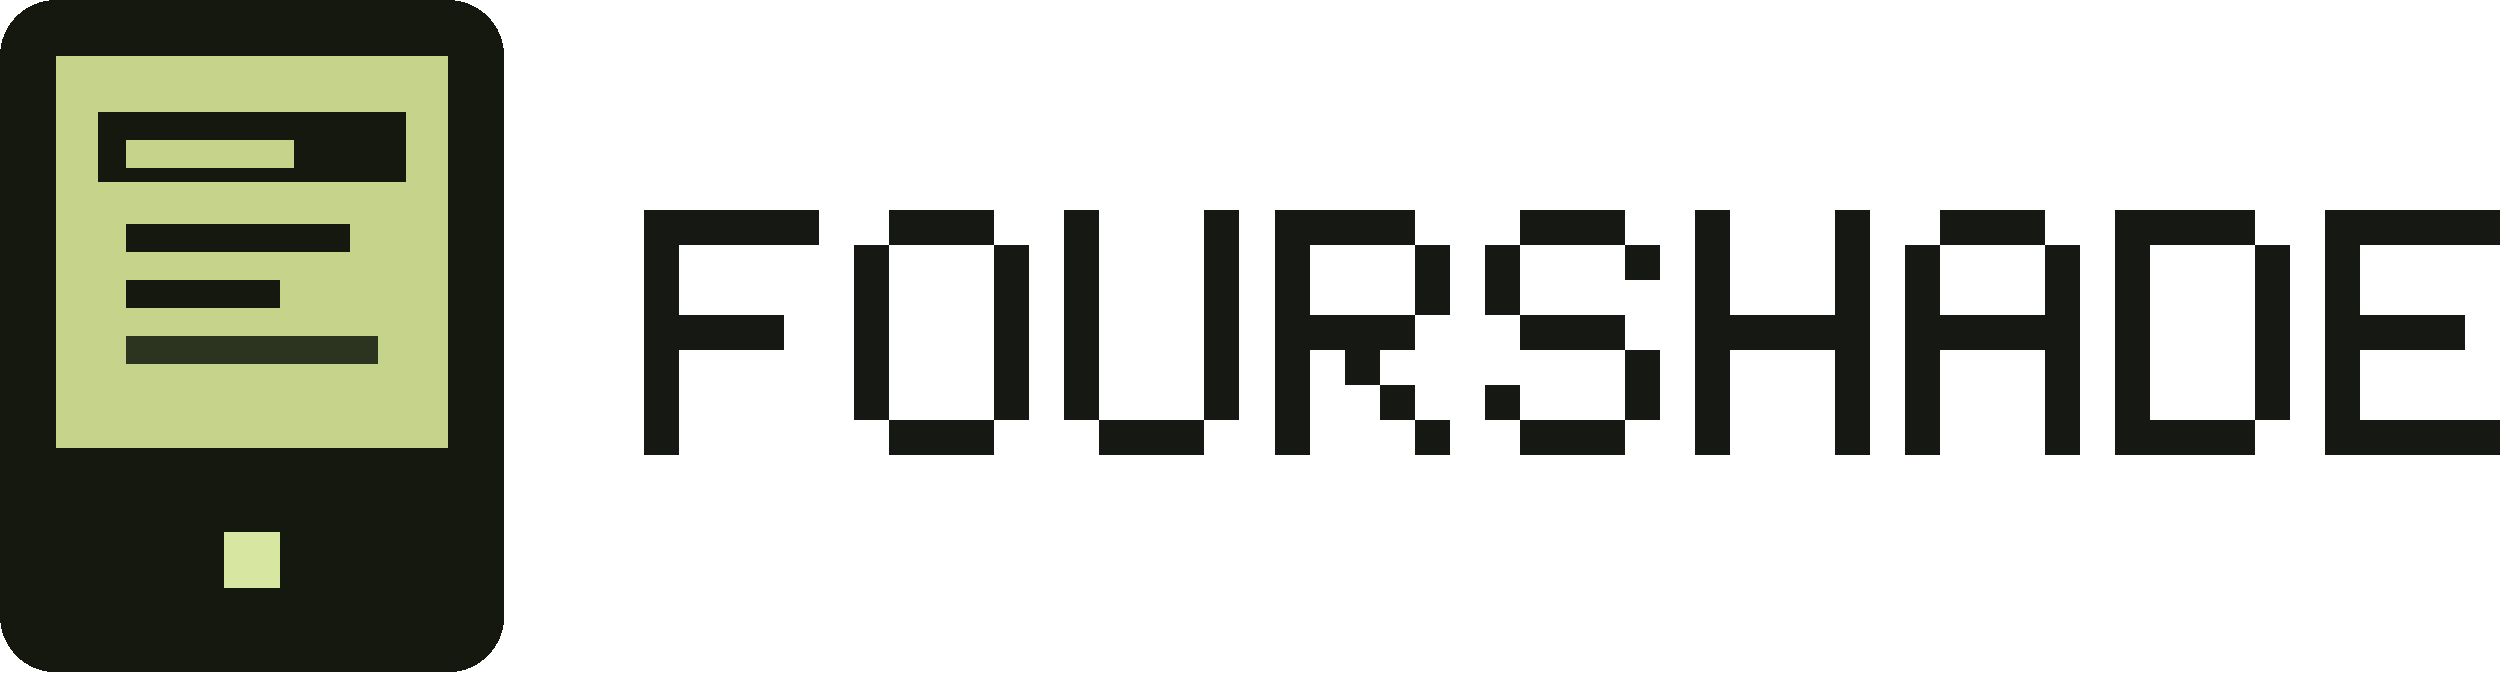
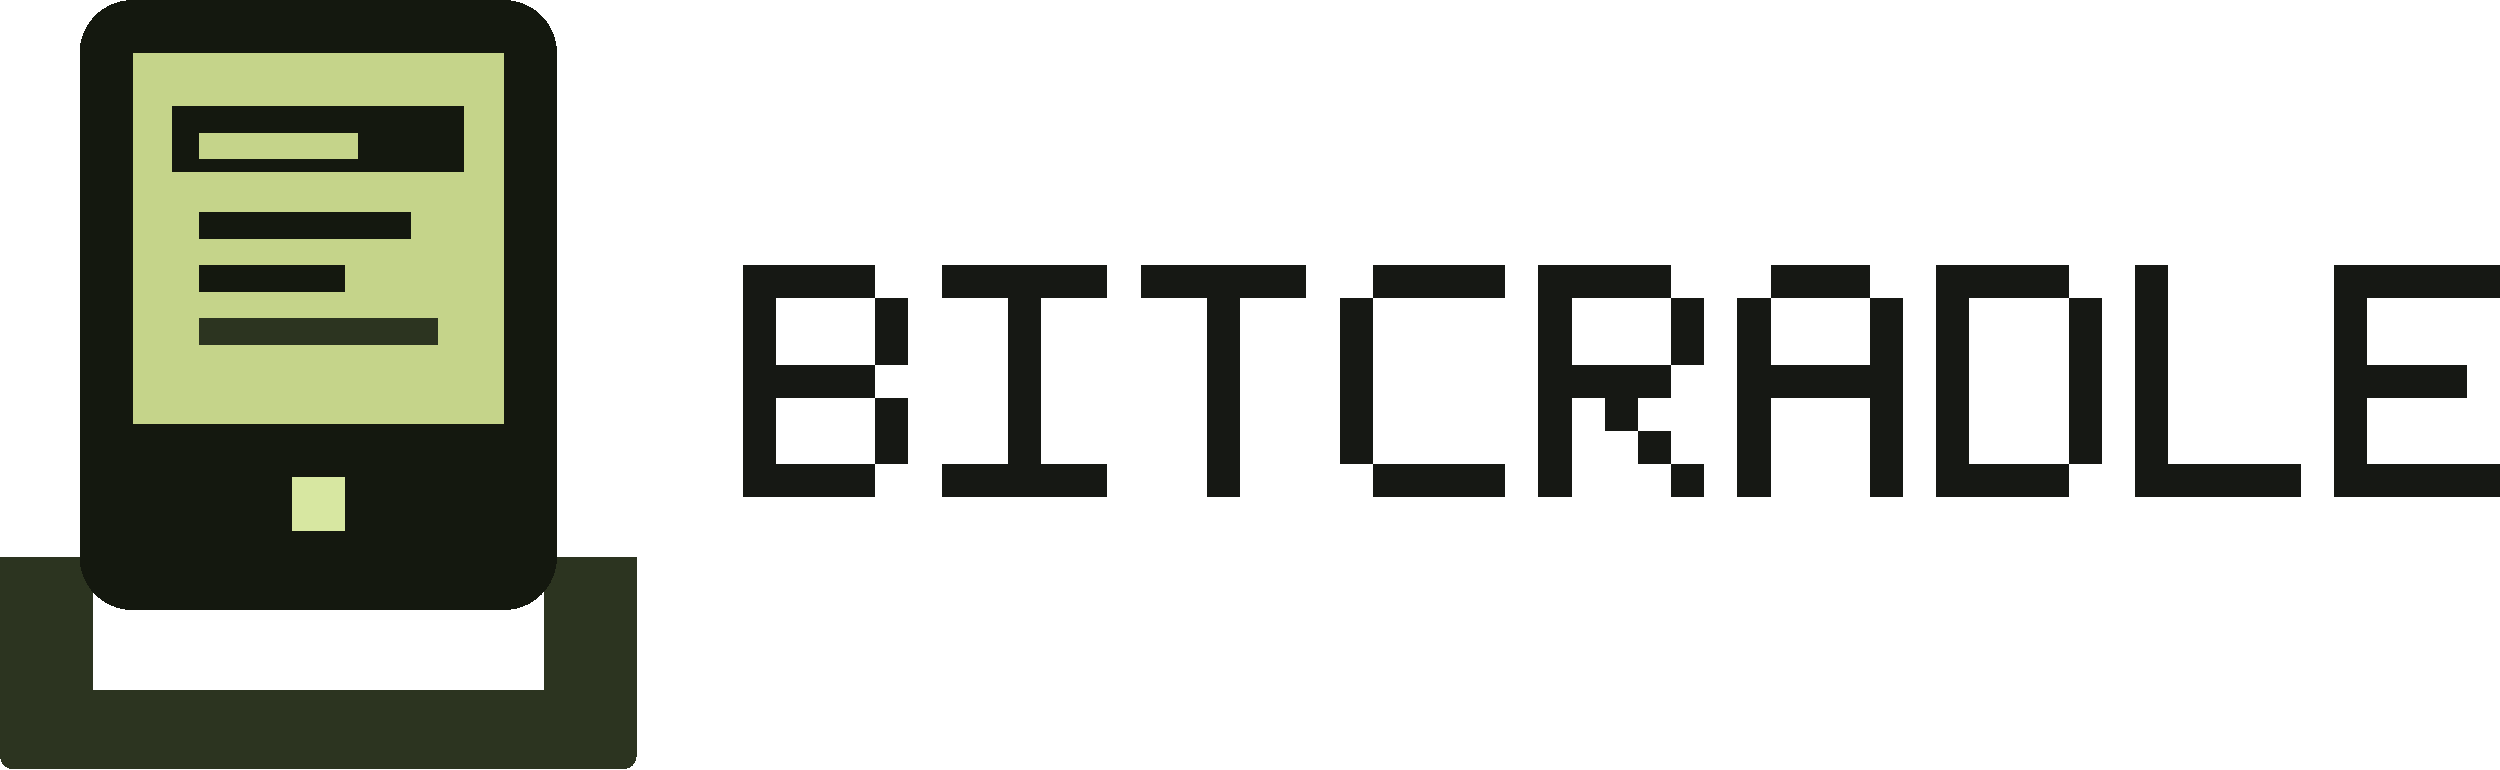
- <svg xmlns="http://www.w3.org/2000/svg" width="357" height="96" viewBox="0 0 357 96" role="img">
+ <svg xmlns="http://www.w3.org/2000/svg" width="377" height="116" viewBox="0 0 377 116" role="img">
  <g shape-rendering="crispEdges">
-     <rect x="0" y="0" width="72" height="96" rx="8" fill="#14180F" />
-     <rect x="8" y="8" width="56" height="56" fill="#C5D48A" />
-     <rect x="14" y="16" width="44" height="10" fill="#14180F" />
-     <rect x="18" y="20" width="24" height="4" fill="#C5D48A" />
-     <rect x="18" y="32" width="32" height="4" fill="#14180F" />
-     <rect x="18" y="40" width="22" height="4" fill="#14180F" />
-     <rect x="18" y="48" width="36" height="4" fill="#2C3420" />
-     <rect x="32" y="76" width="8" height="8" fill="#D7E7A1" />
-     <rect x="92" y="30" width="25" height="5" fill="#161814" />
-     <rect x="92" y="35" width="5" height="5" fill="#161814" />
-     <rect x="92" y="40" width="5" height="5" fill="#161814" />
-     <rect x="92" y="45" width="20" height="5" fill="#161814" />
-     <rect x="92" y="50" width="5" height="5" fill="#161814" />
-     <rect x="92" y="55" width="5" height="5" fill="#161814" />
-     <rect x="92" y="60" width="5" height="5" fill="#161814" />
-     <rect x="127" y="30" width="15" height="5" fill="#161814" />
-     <rect x="122" y="35" width="5" height="5" fill="#161814" />
-     <rect x="142" y="35" width="5" height="5" fill="#161814" />
-     <rect x="122" y="40" width="5" height="5" fill="#161814" />
-     <rect x="142" y="40" width="5" height="5" fill="#161814" />
-     <rect x="122" y="45" width="5" height="5" fill="#161814" />
-     <rect x="142" y="45" width="5" height="5" fill="#161814" />
-     <rect x="122" y="50" width="5" height="5" fill="#161814" />
-     <rect x="142" y="50" width="5" height="5" fill="#161814" />
-     <rect x="122" y="55" width="5" height="5" fill="#161814" />
-     <rect x="142" y="55" width="5" height="5" fill="#161814" />
-     <rect x="127" y="60" width="15" height="5" fill="#161814" />
-     <rect x="152" y="30" width="5" height="5" fill="#161814" />
-     <rect x="172" y="30" width="5" height="5" fill="#161814" />
-     <rect x="152" y="35" width="5" height="5" fill="#161814" />
-     <rect x="172" y="35" width="5" height="5" fill="#161814" />
-     <rect x="152" y="40" width="5" height="5" fill="#161814" />
-     <rect x="172" y="40" width="5" height="5" fill="#161814" />
+     <rect x="0" y="84" width="14" height="24" fill="#2C3420" />
+     <rect x="82" y="84" width="14" height="24" fill="#2C3420" />
+     <rect x="0" y="104" width="96" height="12" rx="2" fill="#2C3420" />
+     <rect x="12" y="0" width="72" height="92" rx="8" fill="#14180F" />
+     <rect x="20" y="8" width="56" height="56" fill="#C5D48A" />
+     <rect x="26" y="16" width="44" height="10" fill="#14180F" />
+     <rect x="30" y="20" width="24" height="4" fill="#C5D48A" />
+     <rect x="30" y="32" width="32" height="4" fill="#14180F" />
+     <rect x="30" y="40" width="22" height="4" fill="#14180F" />
+     <rect x="30" y="48" width="36" height="4" fill="#2C3420" />
+     <rect x="44" y="72" width="8" height="8" fill="#D7E7A1" />
+     <rect x="112" y="40" width="20" height="5" fill="#161814" />
+     <rect x="112" y="45" width="5" height="5" fill="#161814" />
+     <rect x="132" y="45" width="5" height="5" fill="#161814" />
+     <rect x="112" y="50" width="5" height="5" fill="#161814" />
+     <rect x="132" y="50" width="5" height="5" fill="#161814" />
+     <rect x="112" y="55" width="20" height="5" fill="#161814" />
+     <rect x="112" y="60" width="5" height="5" fill="#161814" />
+     <rect x="132" y="60" width="5" height="5" fill="#161814" />
+     <rect x="112" y="65" width="5" height="5" fill="#161814" />
+     <rect x="132" y="65" width="5" height="5" fill="#161814" />
+     <rect x="112" y="70" width="20" height="5" fill="#161814" />
+     <rect x="142" y="40" width="25" height="5" fill="#161814" />
    <rect x="152" y="45" width="5" height="5" fill="#161814" />
-     <rect x="172" y="45" width="5" height="5" fill="#161814" />
    <rect x="152" y="50" width="5" height="5" fill="#161814" />
-     <rect x="172" y="50" width="5" height="5" fill="#161814" />
    <rect x="152" y="55" width="5" height="5" fill="#161814" />
-     <rect x="172" y="55" width="5" height="5" fill="#161814" />
-     <rect x="157" y="60" width="15" height="5" fill="#161814" />
-     <rect x="182" y="30" width="20" height="5" fill="#161814" />
-     <rect x="182" y="35" width="5" height="5" fill="#161814" />
-     <rect x="202" y="35" width="5" height="5" fill="#161814" />
-     <rect x="182" y="40" width="5" height="5" fill="#161814" />
-     <rect x="202" y="40" width="5" height="5" fill="#161814" />
-     <rect x="182" y="45" width="20" height="5" fill="#161814" />
+     <rect x="152" y="60" width="5" height="5" fill="#161814" />
+     <rect x="152" y="65" width="5" height="5" fill="#161814" />
+     <rect x="142" y="70" width="25" height="5" fill="#161814" />
+     <rect x="172" y="40" width="25" height="5" fill="#161814" />
+     <rect x="182" y="45" width="5" height="5" fill="#161814" />
    <rect x="182" y="50" width="5" height="5" fill="#161814" />
-     <rect x="192" y="50" width="5" height="5" fill="#161814" />
    <rect x="182" y="55" width="5" height="5" fill="#161814" />
-     <rect x="197" y="55" width="5" height="5" fill="#161814" />
    <rect x="182" y="60" width="5" height="5" fill="#161814" />
+     <rect x="182" y="65" width="5" height="5" fill="#161814" />
+     <rect x="182" y="70" width="5" height="5" fill="#161814" />
+     <rect x="207" y="40" width="20" height="5" fill="#161814" />
+     <rect x="202" y="45" width="5" height="5" fill="#161814" />
+     <rect x="202" y="50" width="5" height="5" fill="#161814" />
+     <rect x="202" y="55" width="5" height="5" fill="#161814" />
    <rect x="202" y="60" width="5" height="5" fill="#161814" />
-     <rect x="217" y="30" width="15" height="5" fill="#161814" />
-     <rect x="212" y="35" width="5" height="5" fill="#161814" />
-     <rect x="232" y="35" width="5" height="5" fill="#161814" />
-     <rect x="212" y="40" width="5" height="5" fill="#161814" />
-     <rect x="217" y="45" width="15" height="5" fill="#161814" />
+     <rect x="202" y="65" width="5" height="5" fill="#161814" />
+     <rect x="207" y="70" width="20" height="5" fill="#161814" />
+     <rect x="232" y="40" width="20" height="5" fill="#161814" />
+     <rect x="232" y="45" width="5" height="5" fill="#161814" />
+     <rect x="252" y="45" width="5" height="5" fill="#161814" />
    <rect x="232" y="50" width="5" height="5" fill="#161814" />
-     <rect x="212" y="55" width="5" height="5" fill="#161814" />
-     <rect x="232" y="55" width="5" height="5" fill="#161814" />
-     <rect x="217" y="60" width="15" height="5" fill="#161814" />
-     <rect x="242" y="30" width="5" height="5" fill="#161814" />
-     <rect x="262" y="30" width="5" height="5" fill="#161814" />
-     <rect x="242" y="35" width="5" height="5" fill="#161814" />
-     <rect x="262" y="35" width="5" height="5" fill="#161814" />
-     <rect x="242" y="40" width="5" height="5" fill="#161814" />
-     <rect x="262" y="40" width="5" height="5" fill="#161814" />
-     <rect x="242" y="45" width="25" height="5" fill="#161814" />
-     <rect x="242" y="50" width="5" height="5" fill="#161814" />
+     <rect x="252" y="50" width="5" height="5" fill="#161814" />
+     <rect x="232" y="55" width="20" height="5" fill="#161814" />
+     <rect x="232" y="60" width="5" height="5" fill="#161814" />
+     <rect x="242" y="60" width="5" height="5" fill="#161814" />
+     <rect x="232" y="65" width="5" height="5" fill="#161814" />
+     <rect x="247" y="65" width="5" height="5" fill="#161814" />
+     <rect x="232" y="70" width="5" height="5" fill="#161814" />
+     <rect x="252" y="70" width="5" height="5" fill="#161814" />
+     <rect x="267" y="40" width="15" height="5" fill="#161814" />
+     <rect x="262" y="45" width="5" height="5" fill="#161814" />
+     <rect x="282" y="45" width="5" height="5" fill="#161814" />
    <rect x="262" y="50" width="5" height="5" fill="#161814" />
-     <rect x="242" y="55" width="5" height="5" fill="#161814" />
-     <rect x="262" y="55" width="5" height="5" fill="#161814" />
-     <rect x="242" y="60" width="5" height="5" fill="#161814" />
+     <rect x="282" y="50" width="5" height="5" fill="#161814" />
+     <rect x="262" y="55" width="25" height="5" fill="#161814" />
    <rect x="262" y="60" width="5" height="5" fill="#161814" />
-     <rect x="277" y="30" width="15" height="5" fill="#161814" />
-     <rect x="272" y="35" width="5" height="5" fill="#161814" />
-     <rect x="292" y="35" width="5" height="5" fill="#161814" />
-     <rect x="272" y="40" width="5" height="5" fill="#161814" />
-     <rect x="292" y="40" width="5" height="5" fill="#161814" />
-     <rect x="272" y="45" width="25" height="5" fill="#161814" />
-     <rect x="272" y="50" width="5" height="5" fill="#161814" />
+     <rect x="282" y="60" width="5" height="5" fill="#161814" />
+     <rect x="262" y="65" width="5" height="5" fill="#161814" />
+     <rect x="282" y="65" width="5" height="5" fill="#161814" />
+     <rect x="262" y="70" width="5" height="5" fill="#161814" />
+     <rect x="282" y="70" width="5" height="5" fill="#161814" />
+     <rect x="292" y="40" width="20" height="5" fill="#161814" />
+     <rect x="292" y="45" width="5" height="5" fill="#161814" />
+     <rect x="312" y="45" width="5" height="5" fill="#161814" />
    <rect x="292" y="50" width="5" height="5" fill="#161814" />
-     <rect x="272" y="55" width="5" height="5" fill="#161814" />
+     <rect x="312" y="50" width="5" height="5" fill="#161814" />
    <rect x="292" y="55" width="5" height="5" fill="#161814" />
-     <rect x="272" y="60" width="5" height="5" fill="#161814" />
+     <rect x="312" y="55" width="5" height="5" fill="#161814" />
    <rect x="292" y="60" width="5" height="5" fill="#161814" />
-     <rect x="302" y="30" width="20" height="5" fill="#161814" />
-     <rect x="302" y="35" width="5" height="5" fill="#161814" />
-     <rect x="322" y="35" width="5" height="5" fill="#161814" />
-     <rect x="302" y="40" width="5" height="5" fill="#161814" />
+     <rect x="312" y="60" width="5" height="5" fill="#161814" />
+     <rect x="292" y="65" width="5" height="5" fill="#161814" />
+     <rect x="312" y="65" width="5" height="5" fill="#161814" />
+     <rect x="292" y="70" width="20" height="5" fill="#161814" />
    <rect x="322" y="40" width="5" height="5" fill="#161814" />
-     <rect x="302" y="45" width="5" height="5" fill="#161814" />
    <rect x="322" y="45" width="5" height="5" fill="#161814" />
-     <rect x="302" y="50" width="5" height="5" fill="#161814" />
    <rect x="322" y="50" width="5" height="5" fill="#161814" />
-     <rect x="302" y="55" width="5" height="5" fill="#161814" />
    <rect x="322" y="55" width="5" height="5" fill="#161814" />
-     <rect x="302" y="60" width="20" height="5" fill="#161814" />
-     <rect x="332" y="30" width="25" height="5" fill="#161814" />
-     <rect x="332" y="35" width="5" height="5" fill="#161814" />
-     <rect x="332" y="40" width="5" height="5" fill="#161814" />
-     <rect x="332" y="45" width="20" height="5" fill="#161814" />
-     <rect x="332" y="50" width="5" height="5" fill="#161814" />
-     <rect x="332" y="55" width="5" height="5" fill="#161814" />
-     <rect x="332" y="60" width="25" height="5" fill="#161814" />
+     <rect x="322" y="60" width="5" height="5" fill="#161814" />
+     <rect x="322" y="65" width="5" height="5" fill="#161814" />
+     <rect x="322" y="70" width="25" height="5" fill="#161814" />
+     <rect x="352" y="40" width="25" height="5" fill="#161814" />
+     <rect x="352" y="45" width="5" height="5" fill="#161814" />
+     <rect x="352" y="50" width="5" height="5" fill="#161814" />
+     <rect x="352" y="55" width="20" height="5" fill="#161814" />
+     <rect x="352" y="60" width="5" height="5" fill="#161814" />
+     <rect x="352" y="65" width="5" height="5" fill="#161814" />
+     <rect x="352" y="70" width="25" height="5" fill="#161814" />
  </g>
</svg>
